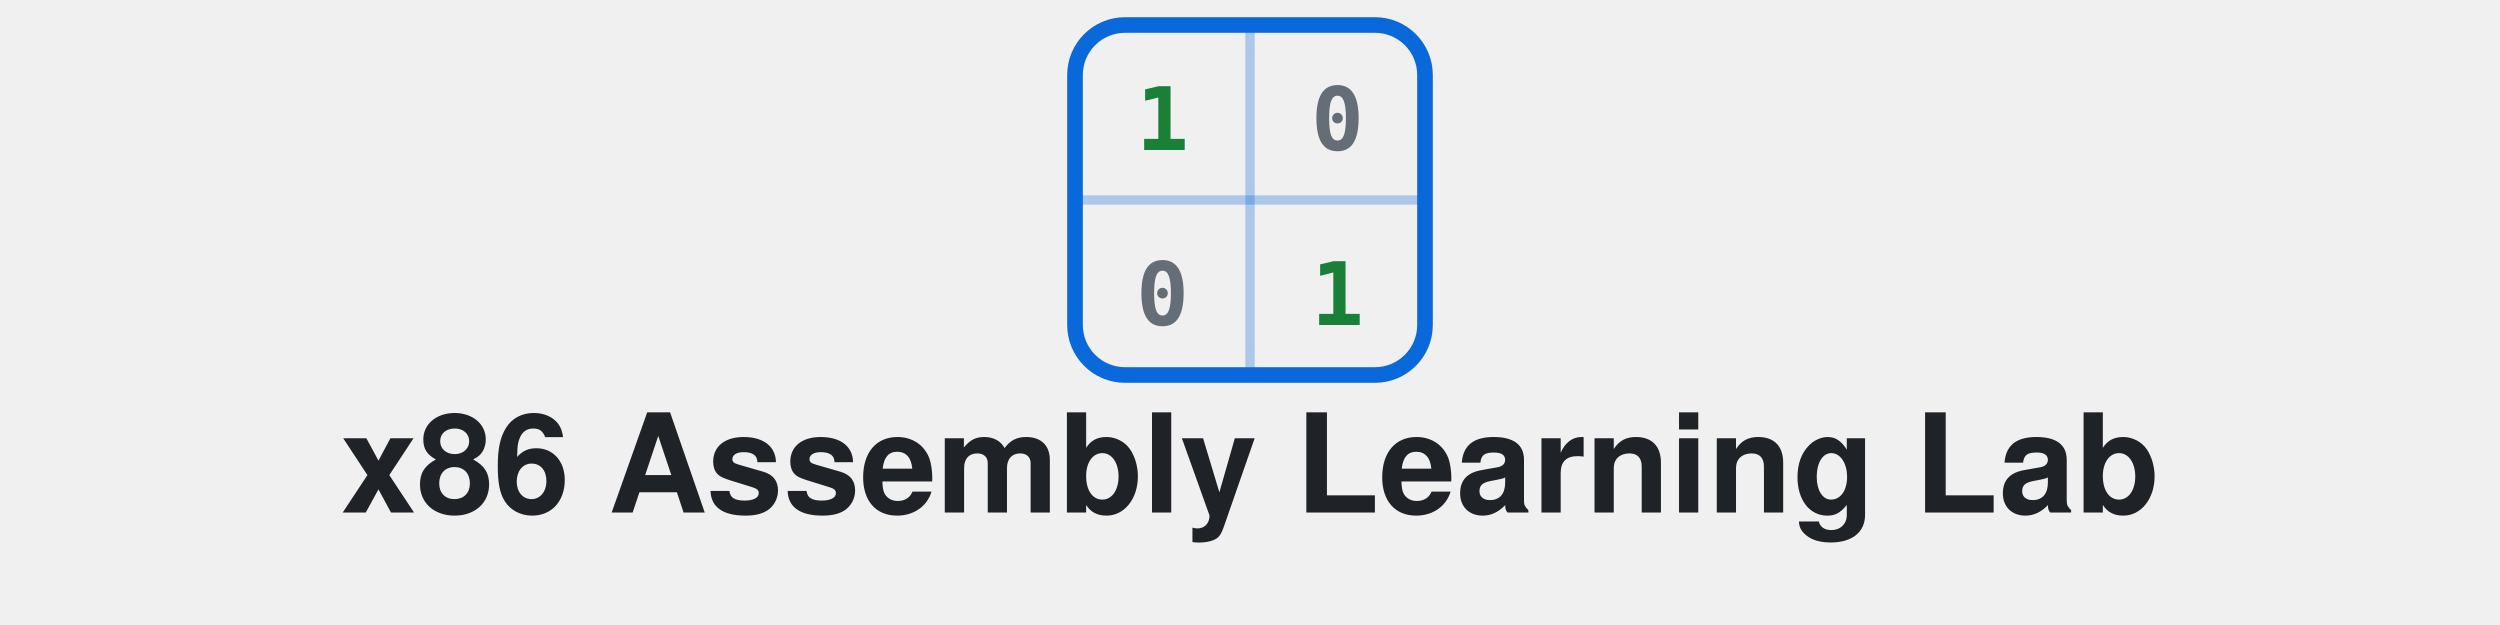
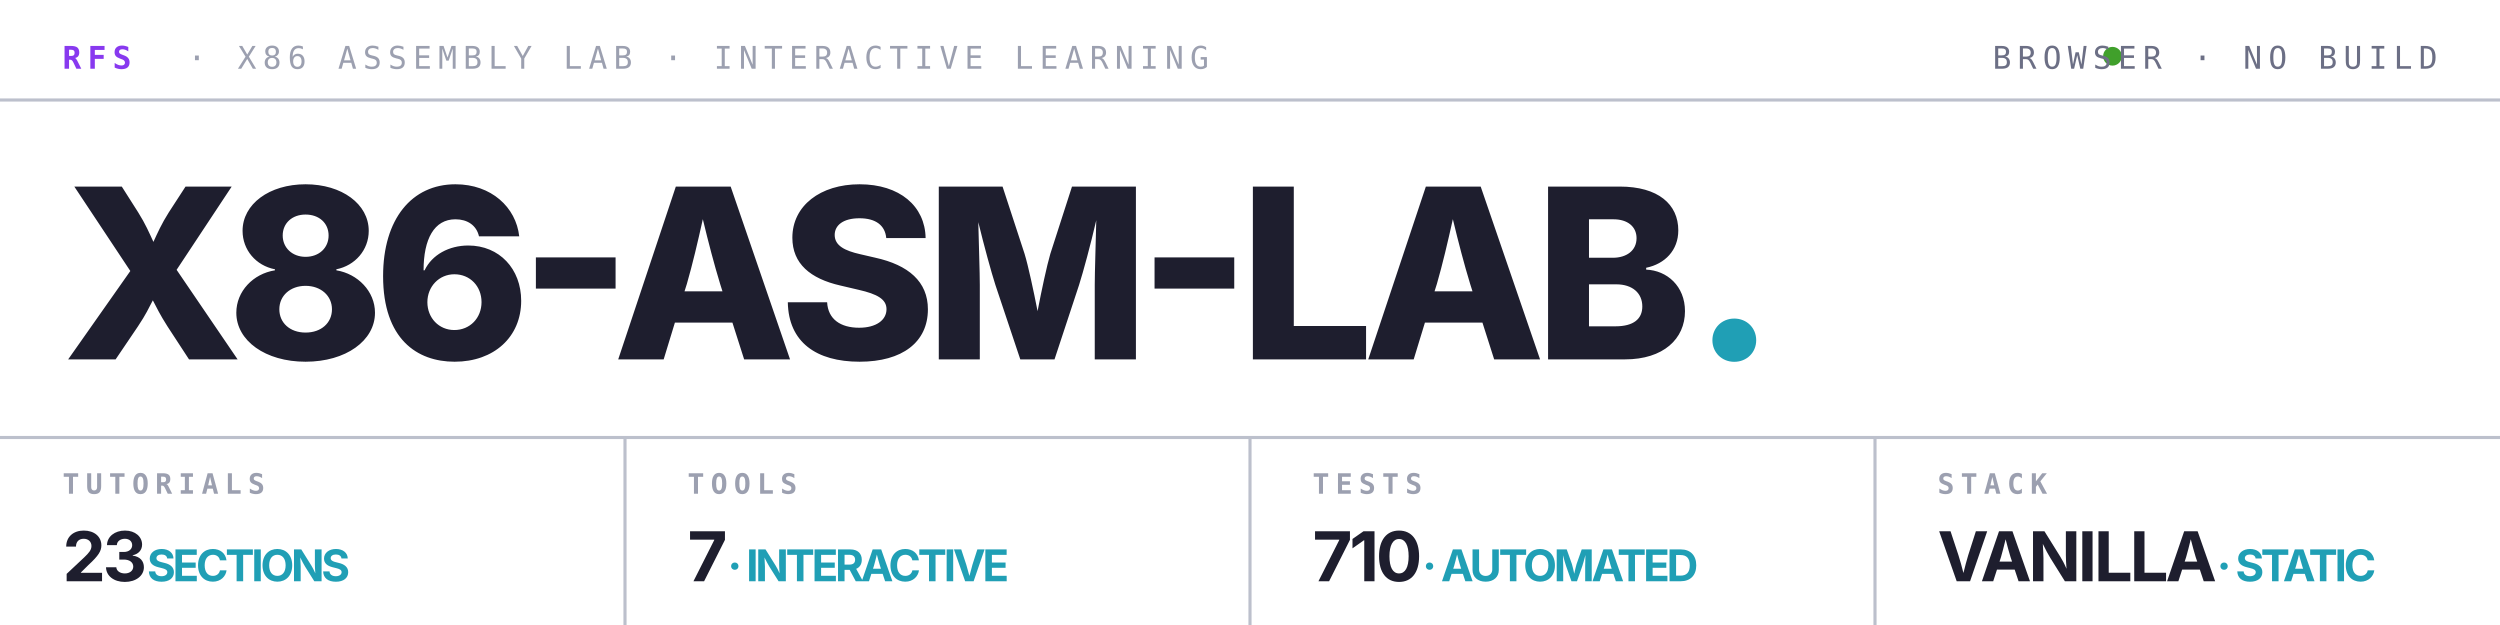
- <svg xmlns="http://www.w3.org/2000/svg" viewBox="0 0 400 100" fill="none">
-   <rect x="172" y="4" width="56" height="56" rx="8" stroke="#0969da" stroke-width="2.5" fill="none" />
-   <line x1="172" y1="32" x2="228" y2="32" stroke="#0969da" stroke-width="1.5" opacity="0.3" />
-   <line x1="200" y1="4" x2="200" y2="60" stroke="#0969da" stroke-width="1.5" opacity="0.3" />
-   <text x="186" y="24" font-family="Consolas, monospace" font-size="14" fill="#1a7f37" text-anchor="middle" font-weight="700">1</text>
-   <text x="214" y="24" font-family="Consolas, monospace" font-size="14" fill="#656d76" text-anchor="middle" font-weight="700">0</text>
-   <text x="186" y="52" font-family="Consolas, monospace" font-size="14" fill="#656d76" text-anchor="middle" font-weight="700">0</text>
-   <text x="214" y="52" font-family="Consolas, monospace" font-size="14" fill="#1a7f37" text-anchor="middle" font-weight="700">1</text>
-   <text x="200" y="82" font-family="-apple-system, BlinkMacSystemFont, 'Segoe UI', Helvetica, Arial, sans-serif" font-size="22" fill="#1f2328" font-weight="700" text-anchor="middle">x86 Assembly Learning Lab</text>
+ <svg xmlns="http://www.w3.org/2000/svg" viewBox="0 0 800 200" fill="none">
+   <rect x="0" y="0" width="800" height="200" fill="#ffffff" />
+   <line x1="0" y1="32" x2="800" y2="32" stroke="#bcc0cc" stroke-width="1" />
+   <text x="20" y="22" font-family="'JetBrains Mono', 'SF Mono', monospace" font-size="10" font-weight="700" fill="#8839ef" letter-spacing="2">RFS</text>
+   <text x="60" y="22" font-family="'JetBrains Mono', 'SF Mono', monospace" font-size="10" font-weight="500" fill="#9ca0b0" letter-spacing="2">·  X86 ASSEMBLY LAB  ·  INTERACTIVE LEARNING</text>
+   <circle cx="676" cy="18" r="3" fill="#40a02b" />
+   <text x="780" y="22" text-anchor="end" font-family="'JetBrains Mono', 'SF Mono', monospace" font-size="10" font-weight="500" fill="#6c6f85" letter-spacing="2">BROWSER · NO BUILD</text>
+   <text x="20" y="115" font-family="'Inter', sans-serif" font-size="76" font-weight="800" fill="#1e1e2e" letter-spacing="-3.5">X86-ASM-LAB<tspan fill="#209fb5">.</tspan>
+   </text>
+   <line x1="0" y1="140" x2="800" y2="140" stroke="#bcc0cc" stroke-width="1" />
+   <line x1="200" y1="140" x2="200" y2="200" stroke="#bcc0cc" stroke-width="1" />
+   <line x1="400" y1="140" x2="400" y2="200" stroke="#bcc0cc" stroke-width="1" />
+   <line x1="600" y1="140" x2="600" y2="200" stroke="#bcc0cc" stroke-width="1" />
+   <text x="20" y="158" font-family="'JetBrains Mono', 'SF Mono', monospace" font-size="9" font-weight="600" fill="#9ca0b0" letter-spacing="2">TUTORIALS</text>
+   <text x="20" y="186" font-family="'Inter', sans-serif" font-size="22" font-weight="700" fill="#1e1e2e" letter-spacing="-1">23<tspan fill="#209fb5" font-size="14"> SECTIONS</tspan>
+   </text>
+   <text x="220" y="158" font-family="'JetBrains Mono', 'SF Mono', monospace" font-size="9" font-weight="600" fill="#9ca0b0" letter-spacing="2">TOOLS</text>
+   <text x="220" y="186" font-family="'Inter', sans-serif" font-size="22" font-weight="700" fill="#1e1e2e" letter-spacing="-1">7<tspan fill="#209fb5" font-size="14"> · INTERACTIVE</tspan>
+   </text>
+   <text x="420" y="158" font-family="'JetBrains Mono', 'SF Mono', monospace" font-size="9" font-weight="600" fill="#9ca0b0" letter-spacing="2">TESTS</text>
+   <text x="420" y="186" font-family="'Inter', sans-serif" font-size="22" font-weight="700" fill="#1e1e2e" letter-spacing="-1">710<tspan fill="#209fb5" font-size="14"> · AUTOMATED</tspan>
+   </text>
+   <text x="620" y="158" font-family="'JetBrains Mono', 'SF Mono', monospace" font-size="9" font-weight="600" fill="#9ca0b0" letter-spacing="2">STACK</text>
+   <text x="620" y="186" font-family="'Inter', sans-serif" font-size="22" font-weight="700" fill="#1e1e2e" letter-spacing="-1">VANILLA<tspan fill="#209fb5" font-size="14"> · STATIC</tspan>
+   </text>
</svg>
